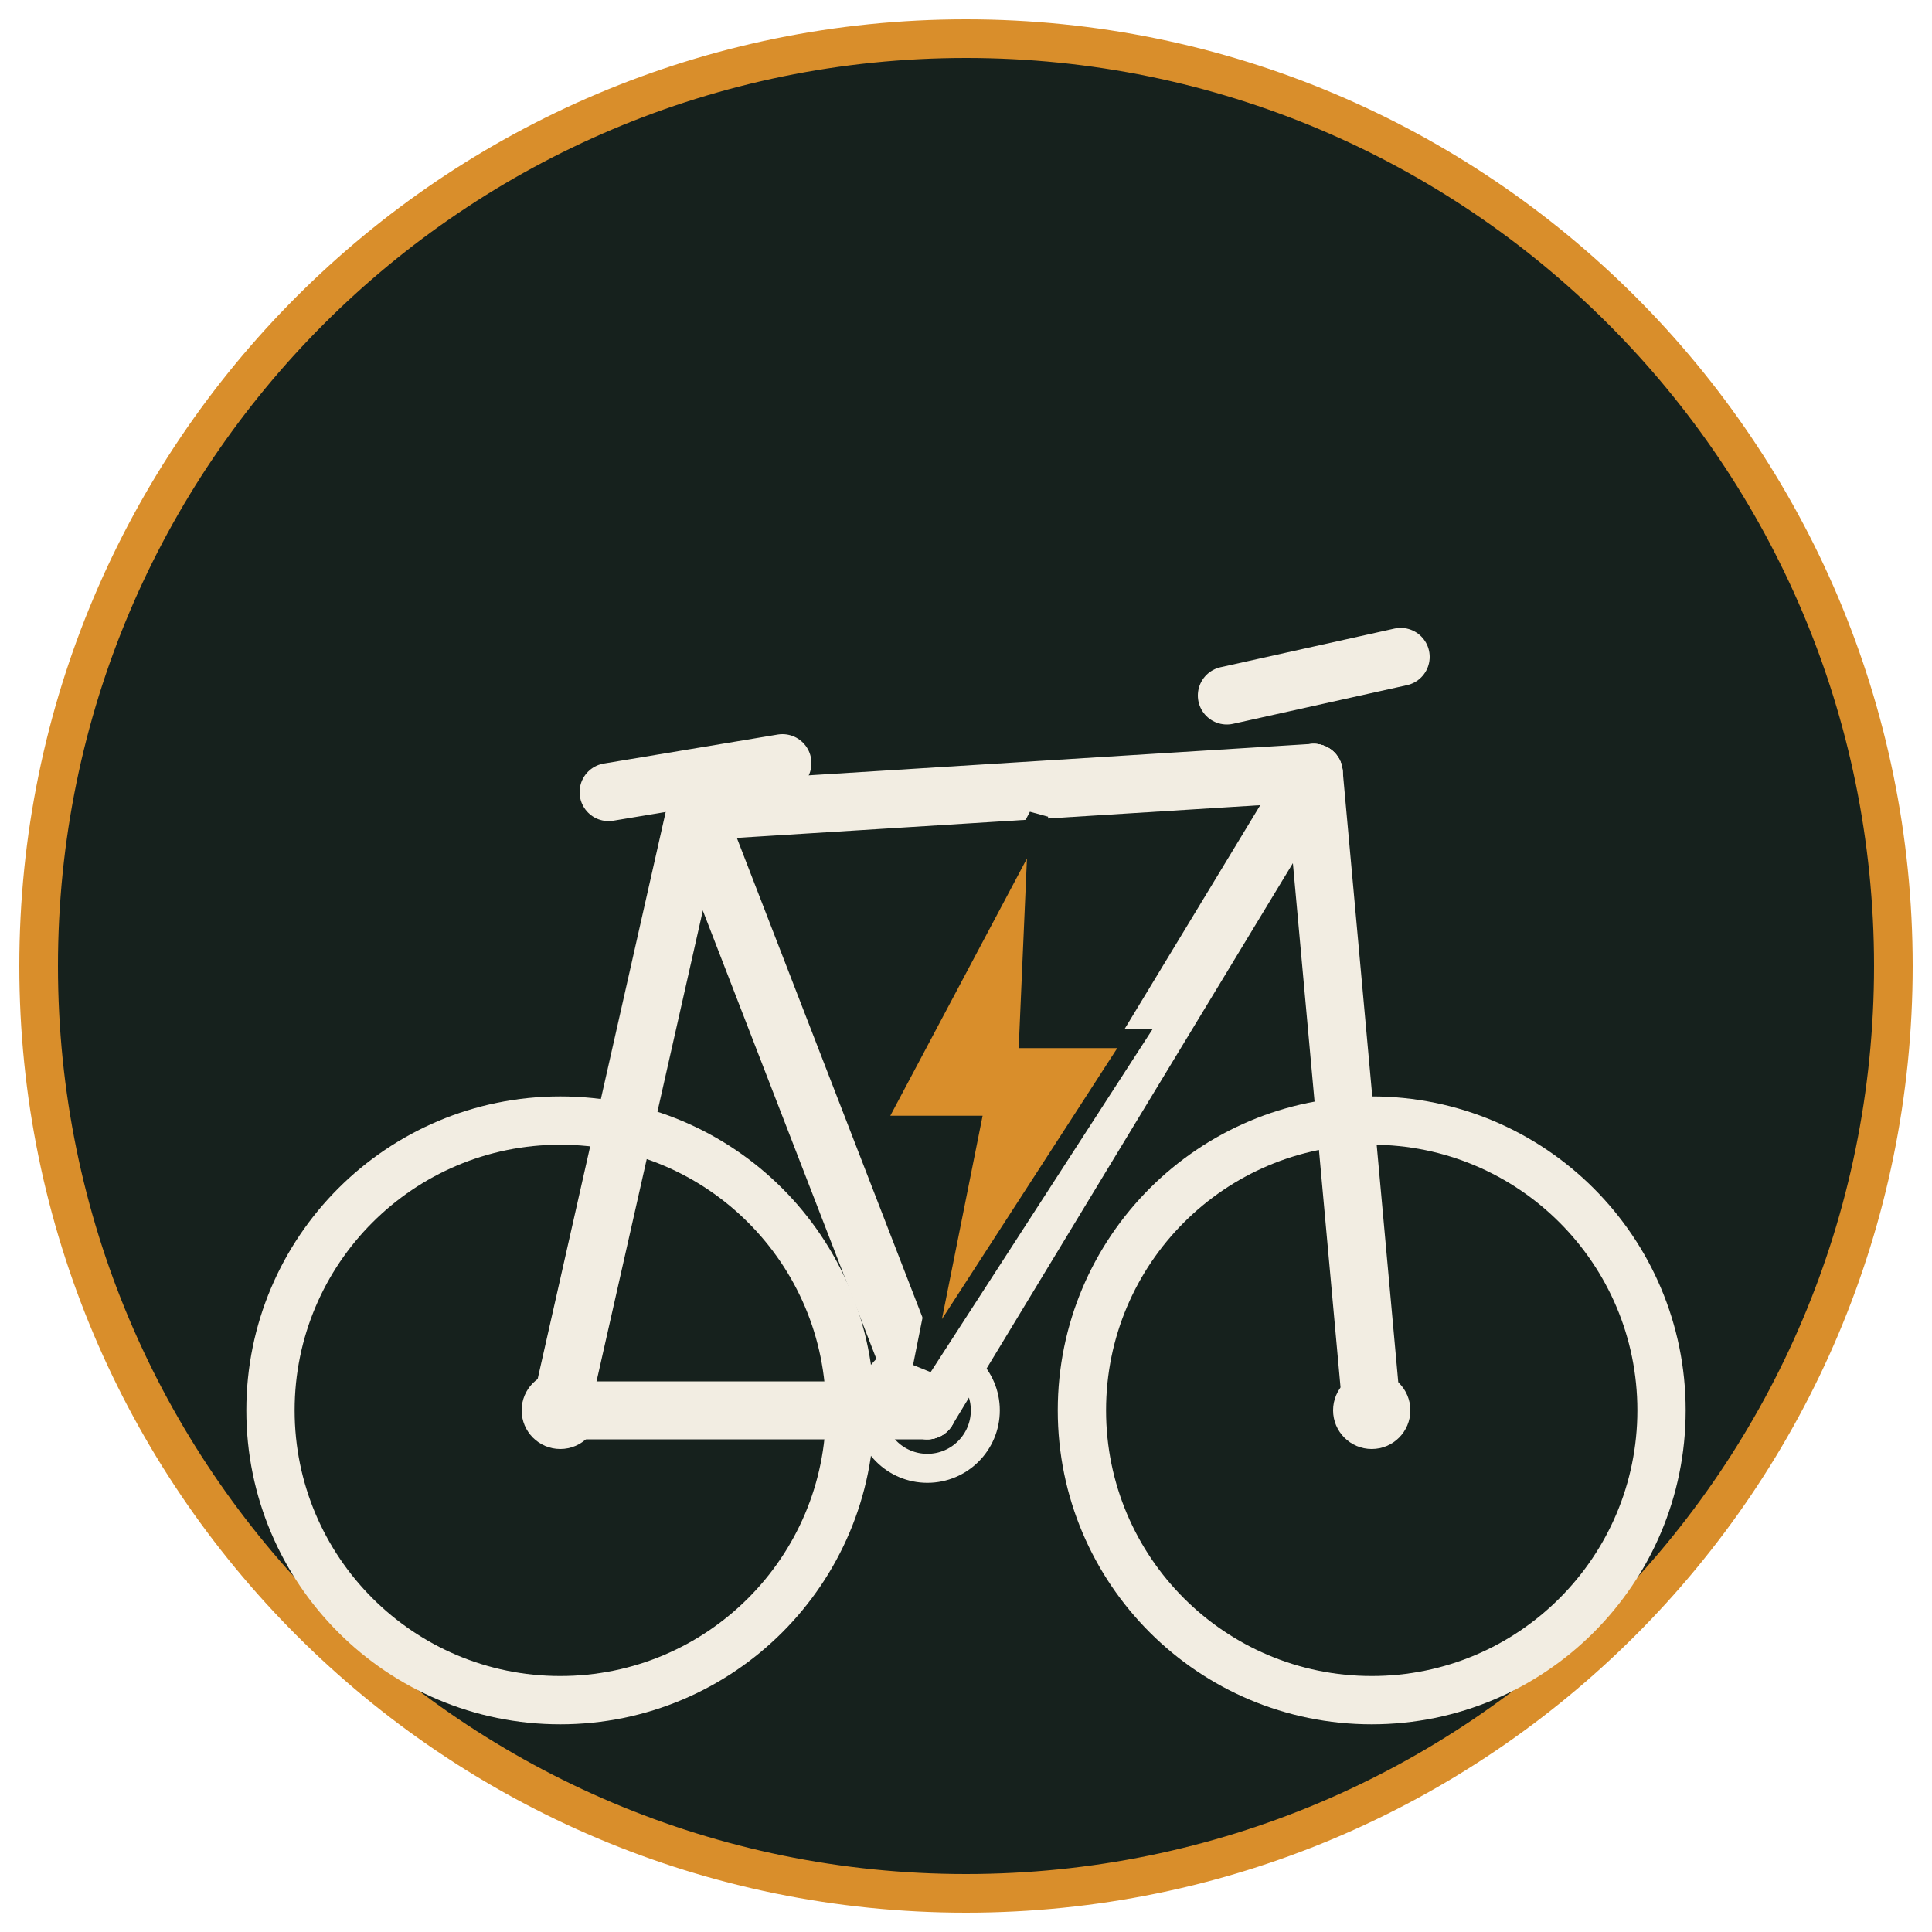
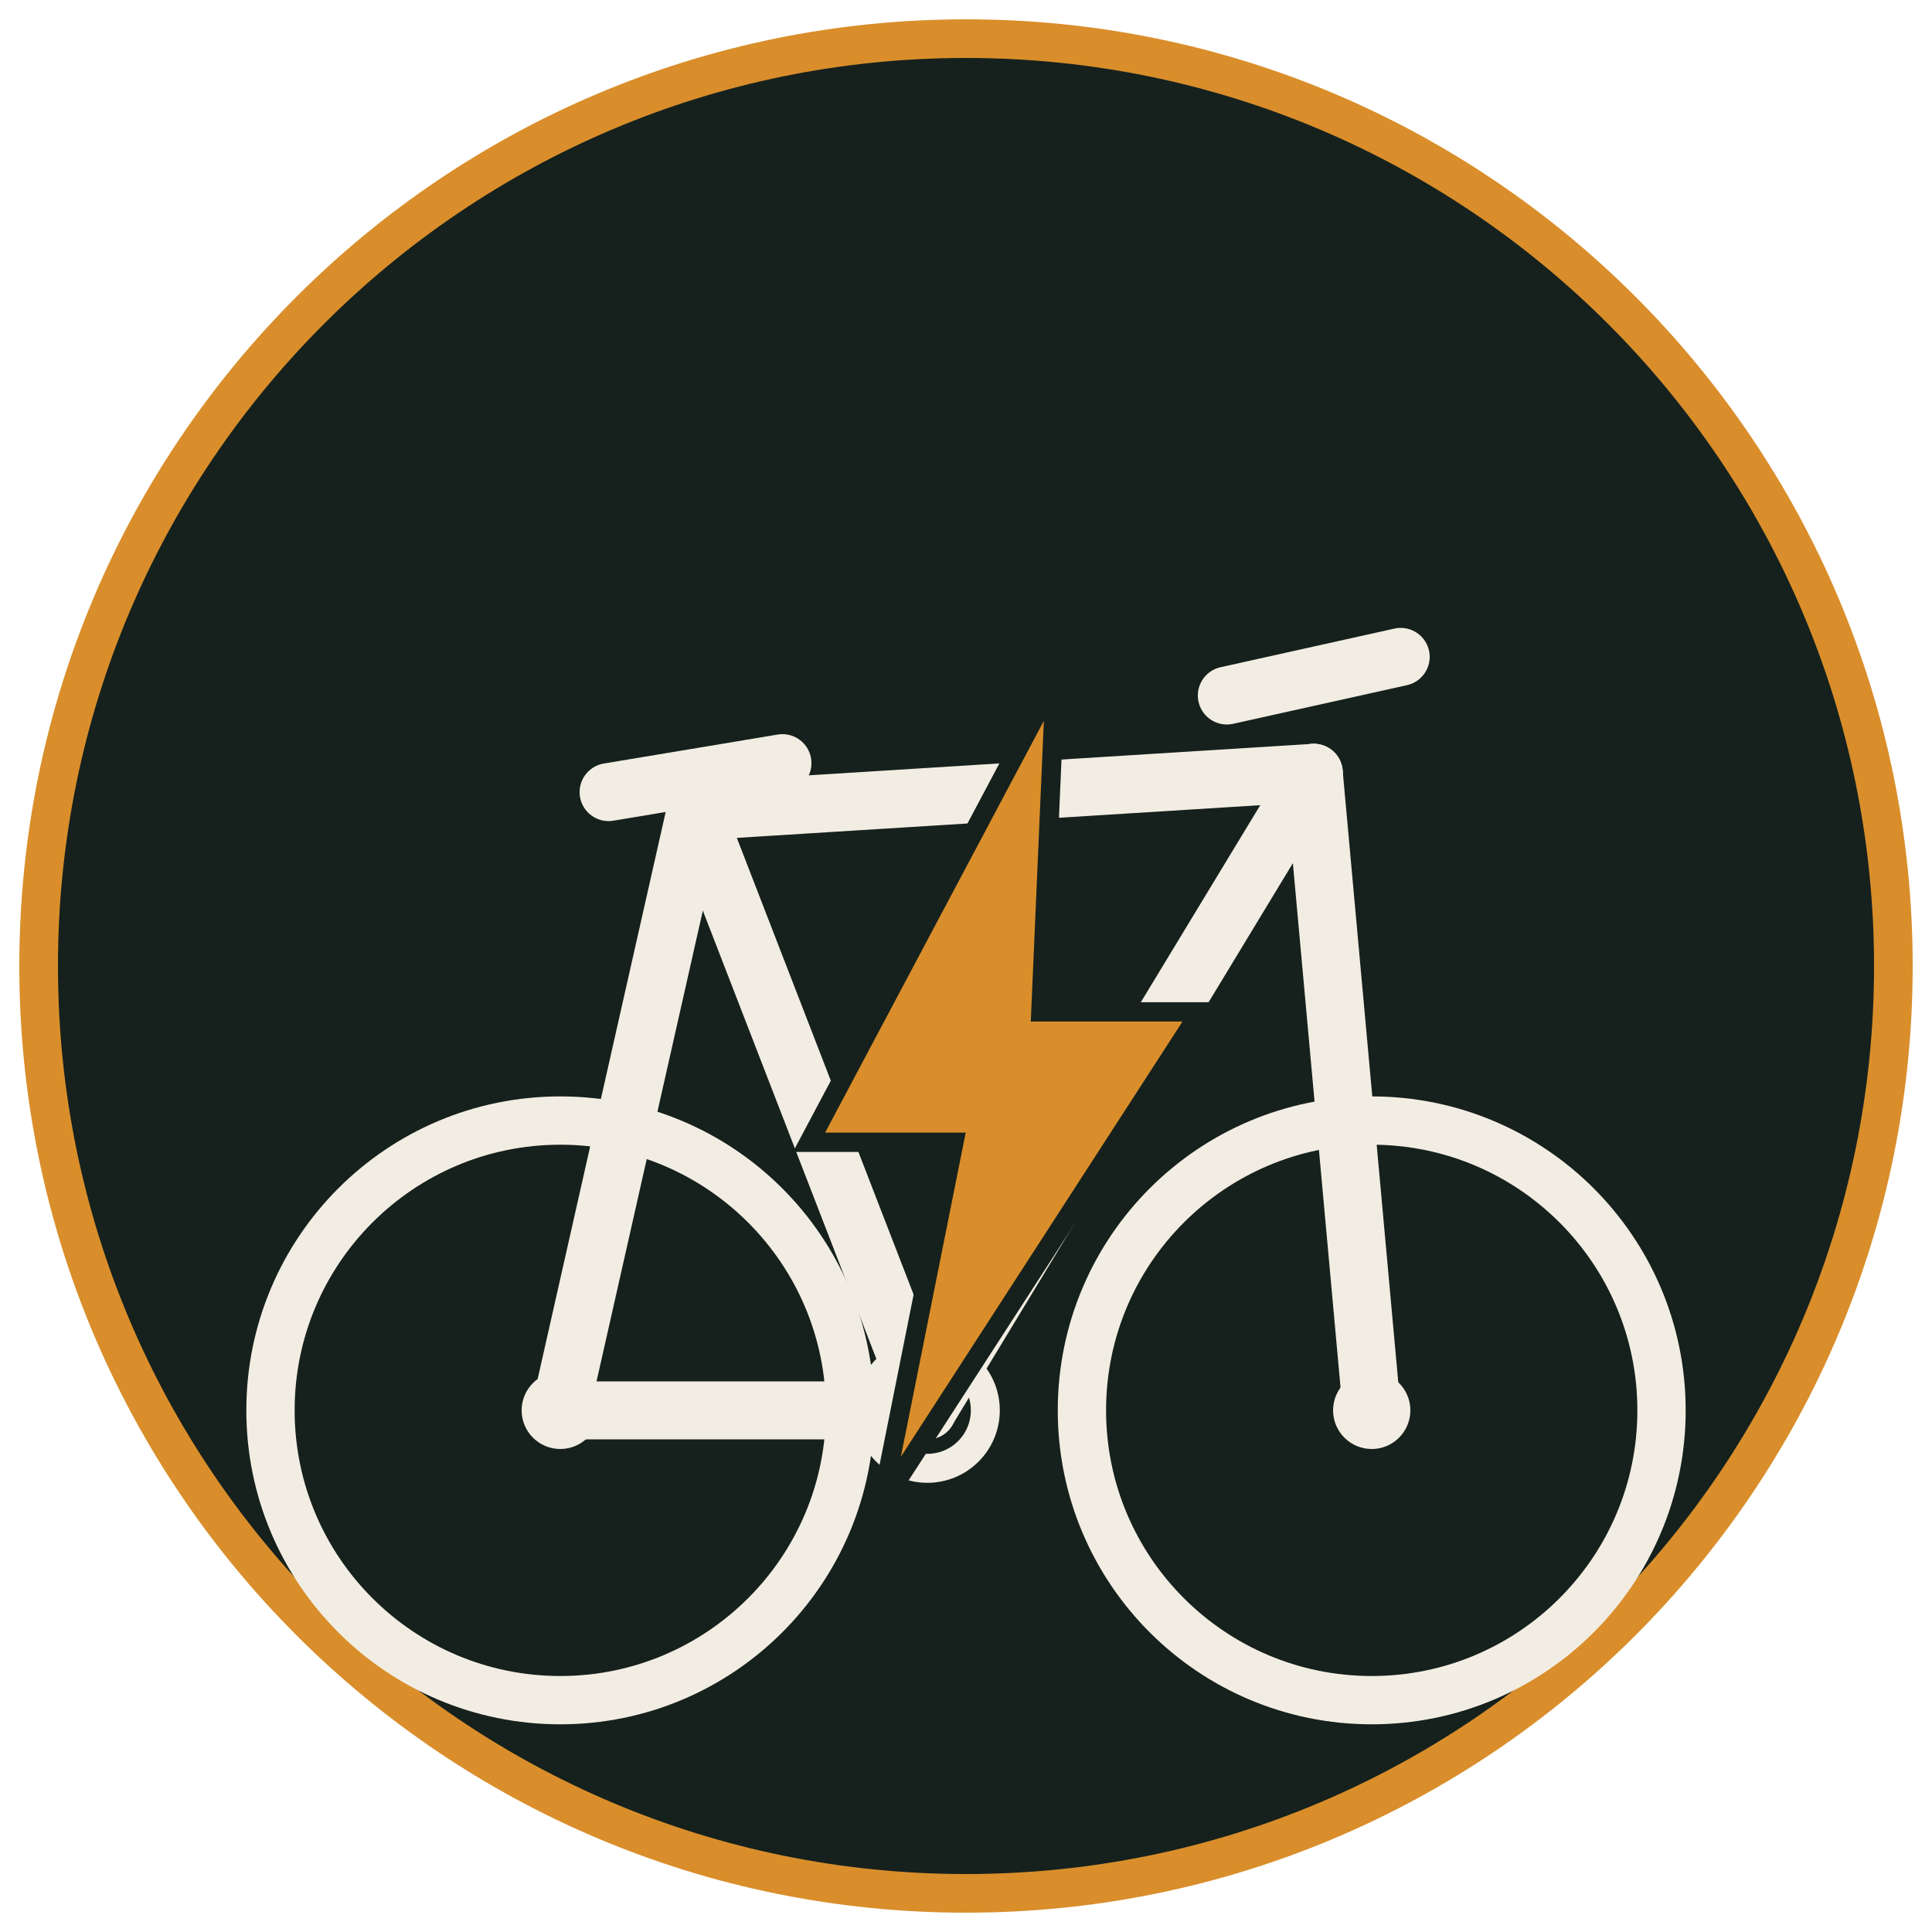
<svg xmlns="http://www.w3.org/2000/svg" viewBox="0 0 200 200" width="200" height="200">
  <circle cx="100" cy="100" r="96" fill="#16211d" stroke="#d98e2b" stroke-width="4" />
  <circle cx="58" cy="146" r="30" fill="none" stroke="#f2ede2" stroke-width="5" />
  <circle cx="142" cy="146" r="30" fill="none" stroke="#f2ede2" stroke-width="5" />
  <circle cx="58" cy="146" r="4" fill="#f2ede2" />
  <circle cx="142" cy="146" r="4" fill="#f2ede2" />
  <g stroke="#f2ede2" stroke-width="6" stroke-linecap="round" fill="none">
    <line x1="58" y1="146" x2="96" y2="146" />
    <line x1="96" y1="146" x2="72" y2="84" />
    <line x1="58" y1="146" x2="72" y2="84" />
    <line x1="72" y1="84" x2="136" y2="80" />
    <line x1="96" y1="146" x2="136" y2="80" />
    <line x1="136" y1="80" x2="142" y2="146" />
  </g>
  <line x1="63" y1="82" x2="81" y2="79" stroke="#f2ede2" stroke-width="6" stroke-linecap="round" />
  <line x1="127" y1="72" x2="145" y2="68" stroke="#f2ede2" stroke-width="6" stroke-linecap="round" />
  <circle cx="96" cy="146" r="6" fill="none" stroke="#f2ede2" stroke-width="3" />
-   <polygon points="107.5,84.5 90.5,116.5 100.5,116.5 95.5,141.5 117.5,107.5 106.5,107.5" fill="#d98e2b" stroke="#16211d" stroke-width="2" />
+   <polygon points="109.25,70.25 83.75,118.25 98.75,118.25 91.25,155.75 124.25,104.75 107.75,104.75" fill="#d98e2b" stroke="#16211d" stroke-width="2" />
</svg>
